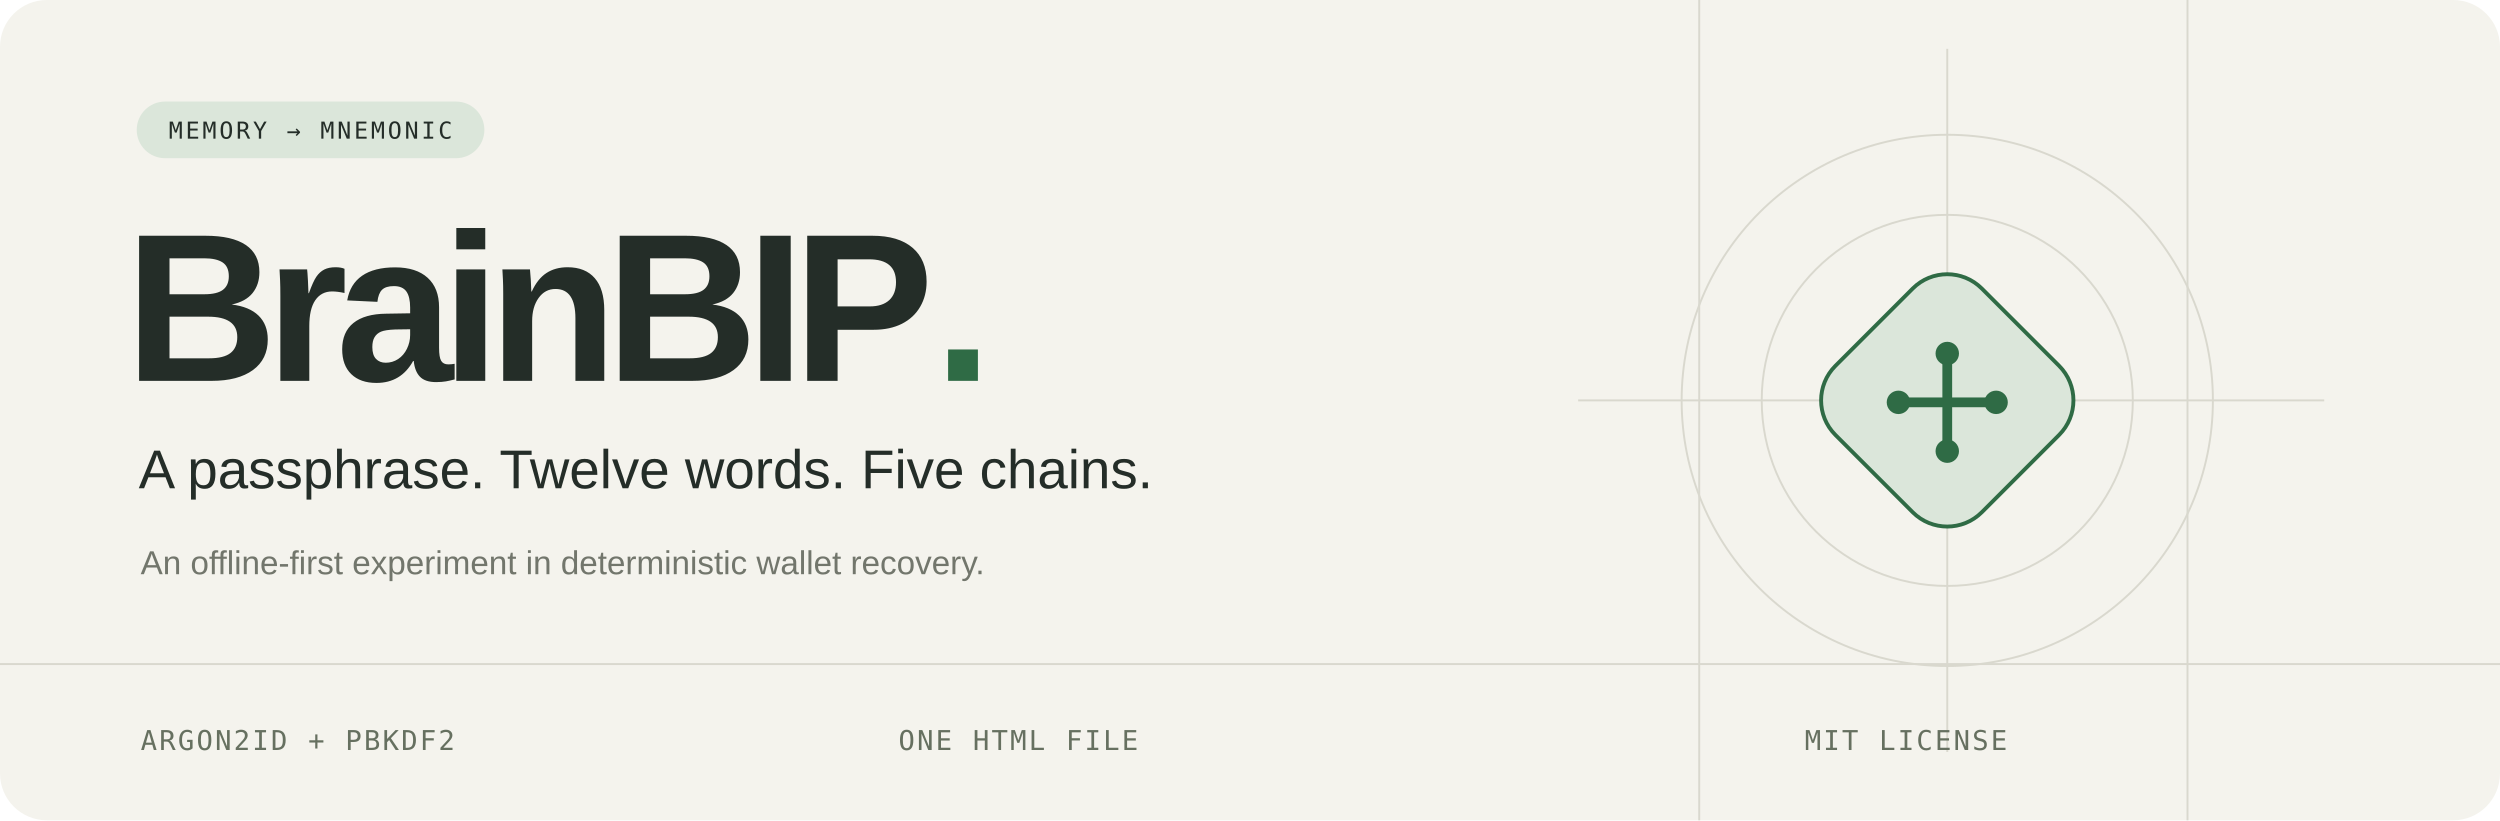
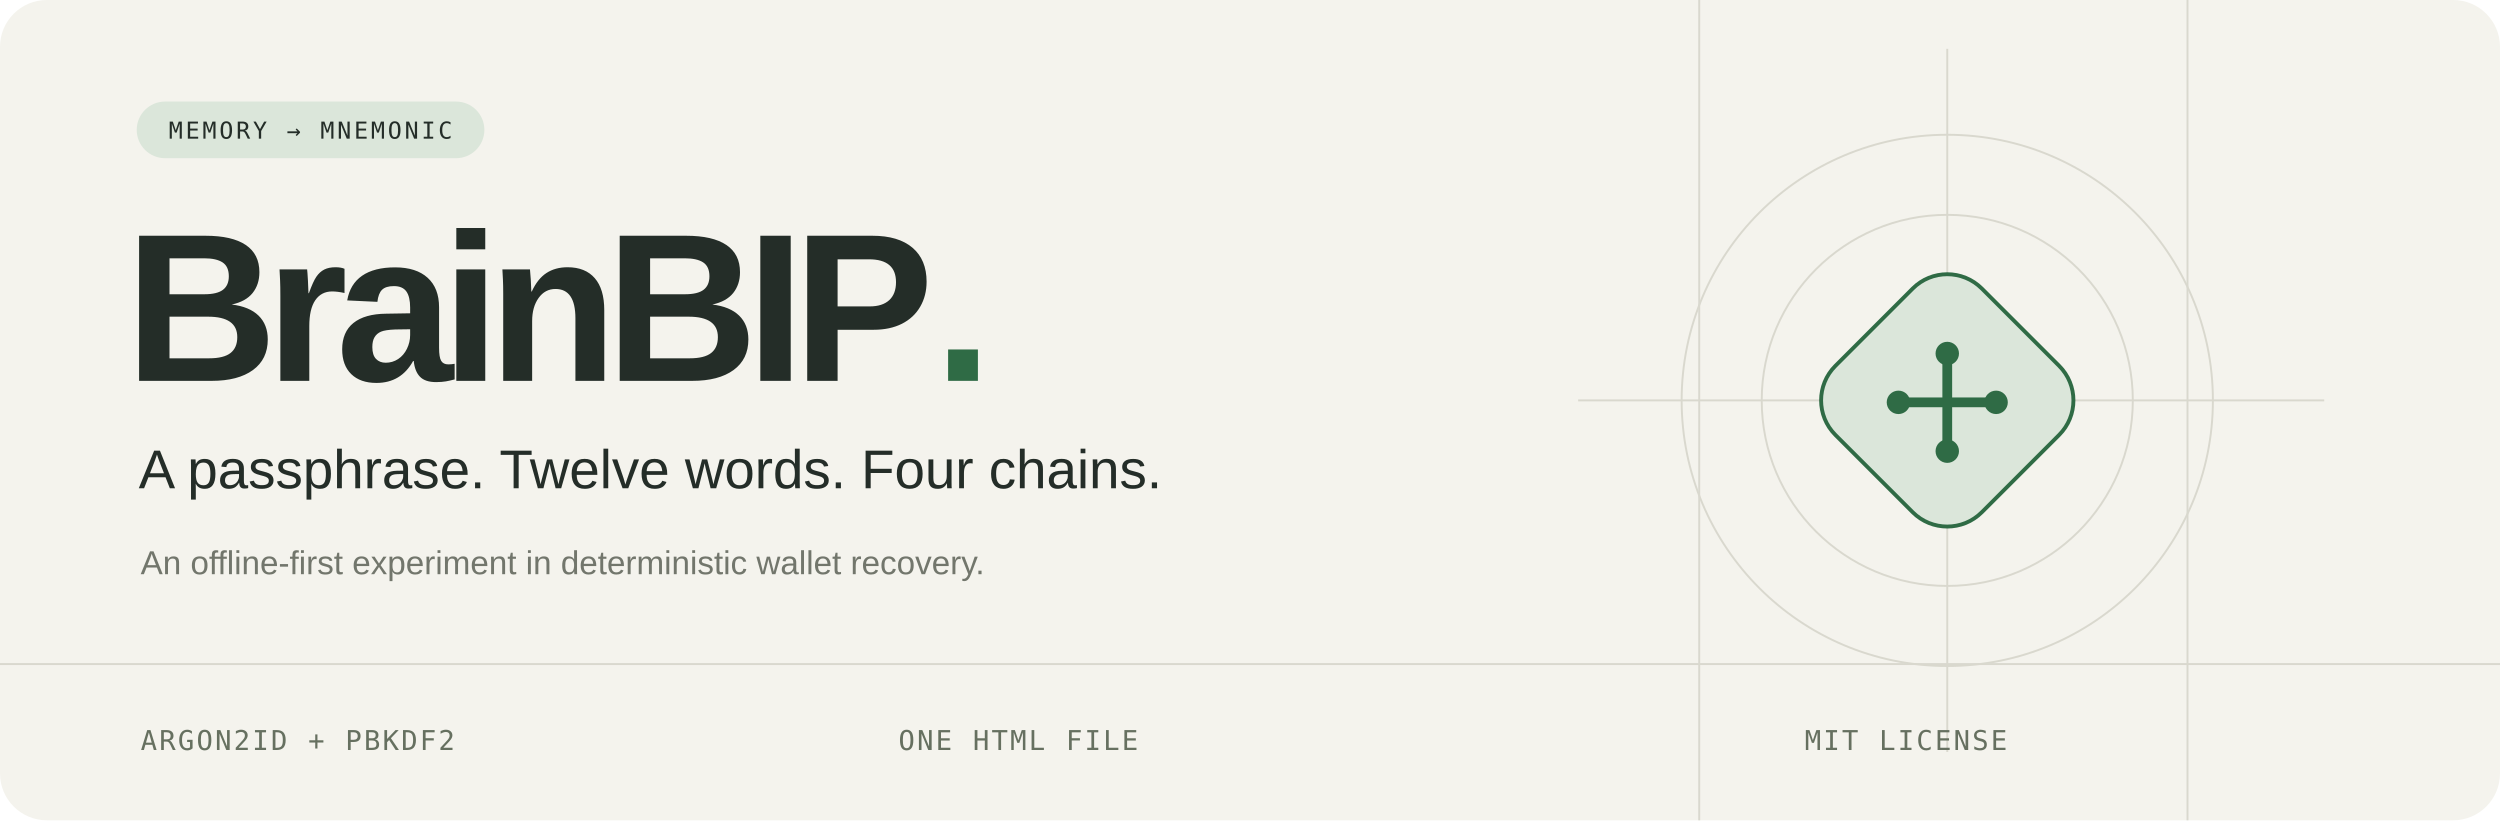
<svg xmlns="http://www.w3.org/2000/svg" width="1280" height="420" viewBox="0 0 1280 420" role="img" aria-labelledby="title desc">
  <rect width="1280" height="420" rx="24" fill="#f4f3ed" />
  <g fill="none" stroke="#d9d8ce" stroke-width="1">
    <path d="M0 340H1280M870 0V420M1120 0V420" />
    <circle cx="997" cy="205" r="136" />
    <circle cx="997" cy="205" r="95" />
    <path d="M808 205H1190M997 25V385" />
  </g>
  <rect x="70" y="52" width="178" height="29" rx="14.5" fill="#dbe6da" />
  <text x="159" y="71" text-anchor="middle" fill="#242d28" font-family="monospace" font-size="12" letter-spacing="1.4">MEMORY → MNEMONIC</text>
  <text x="64" y="195" fill="#242d28" font-family="Arial, Helvetica, sans-serif" font-size="108" font-weight="700" letter-spacing="-6">BrainBIP<tspan fill="#2f6b45">.</tspan>
  </text>
-   <text x="71" y="250" fill="#242d28" font-family="Arial, Helvetica, sans-serif" font-size="28">A passphrase. Twelve words. Five chains.</text>
+   <text x="71" y="250" fill="#242d28" font-family="Arial, Helvetica, sans-serif" font-size="28">A passphrase. Twelve words. Four chains.</text>
  <text x="72" y="294" fill="#72766c" font-family="Arial, Helvetica, sans-serif" font-size="17">An offline-first experiment in deterministic wallet recovery.</text>
  <g transform="translate(944 152)" fill="#dbe6da" stroke="#2f6b45" stroke-width="2">
    <rect width="106" height="106" rx="25" transform="rotate(45 53 53)" />
    <path d="M28 54h50M53 29v50" stroke-width="5" />
    <circle cx="28" cy="54" r="5" fill="#2f6b45" />
    <circle cx="78" cy="54" r="5" fill="#2f6b45" />
    <circle cx="53" cy="29" r="5" fill="#2f6b45" />
    <circle cx="53" cy="79" r="5" fill="#2f6b45" />
  </g>
  <text x="72" y="384" fill="#667060" font-family="monospace" font-size="14" letter-spacing="1.1">ARGON2ID + PBKDF2</text>
  <text x="460" y="384" fill="#667060" font-family="monospace" font-size="14" letter-spacing="1.1">ONE HTML FILE</text>
  <text x="924" y="384" fill="#667060" font-family="monospace" font-size="14" letter-spacing="1.1">MIT LICENSE</text>
</svg>
